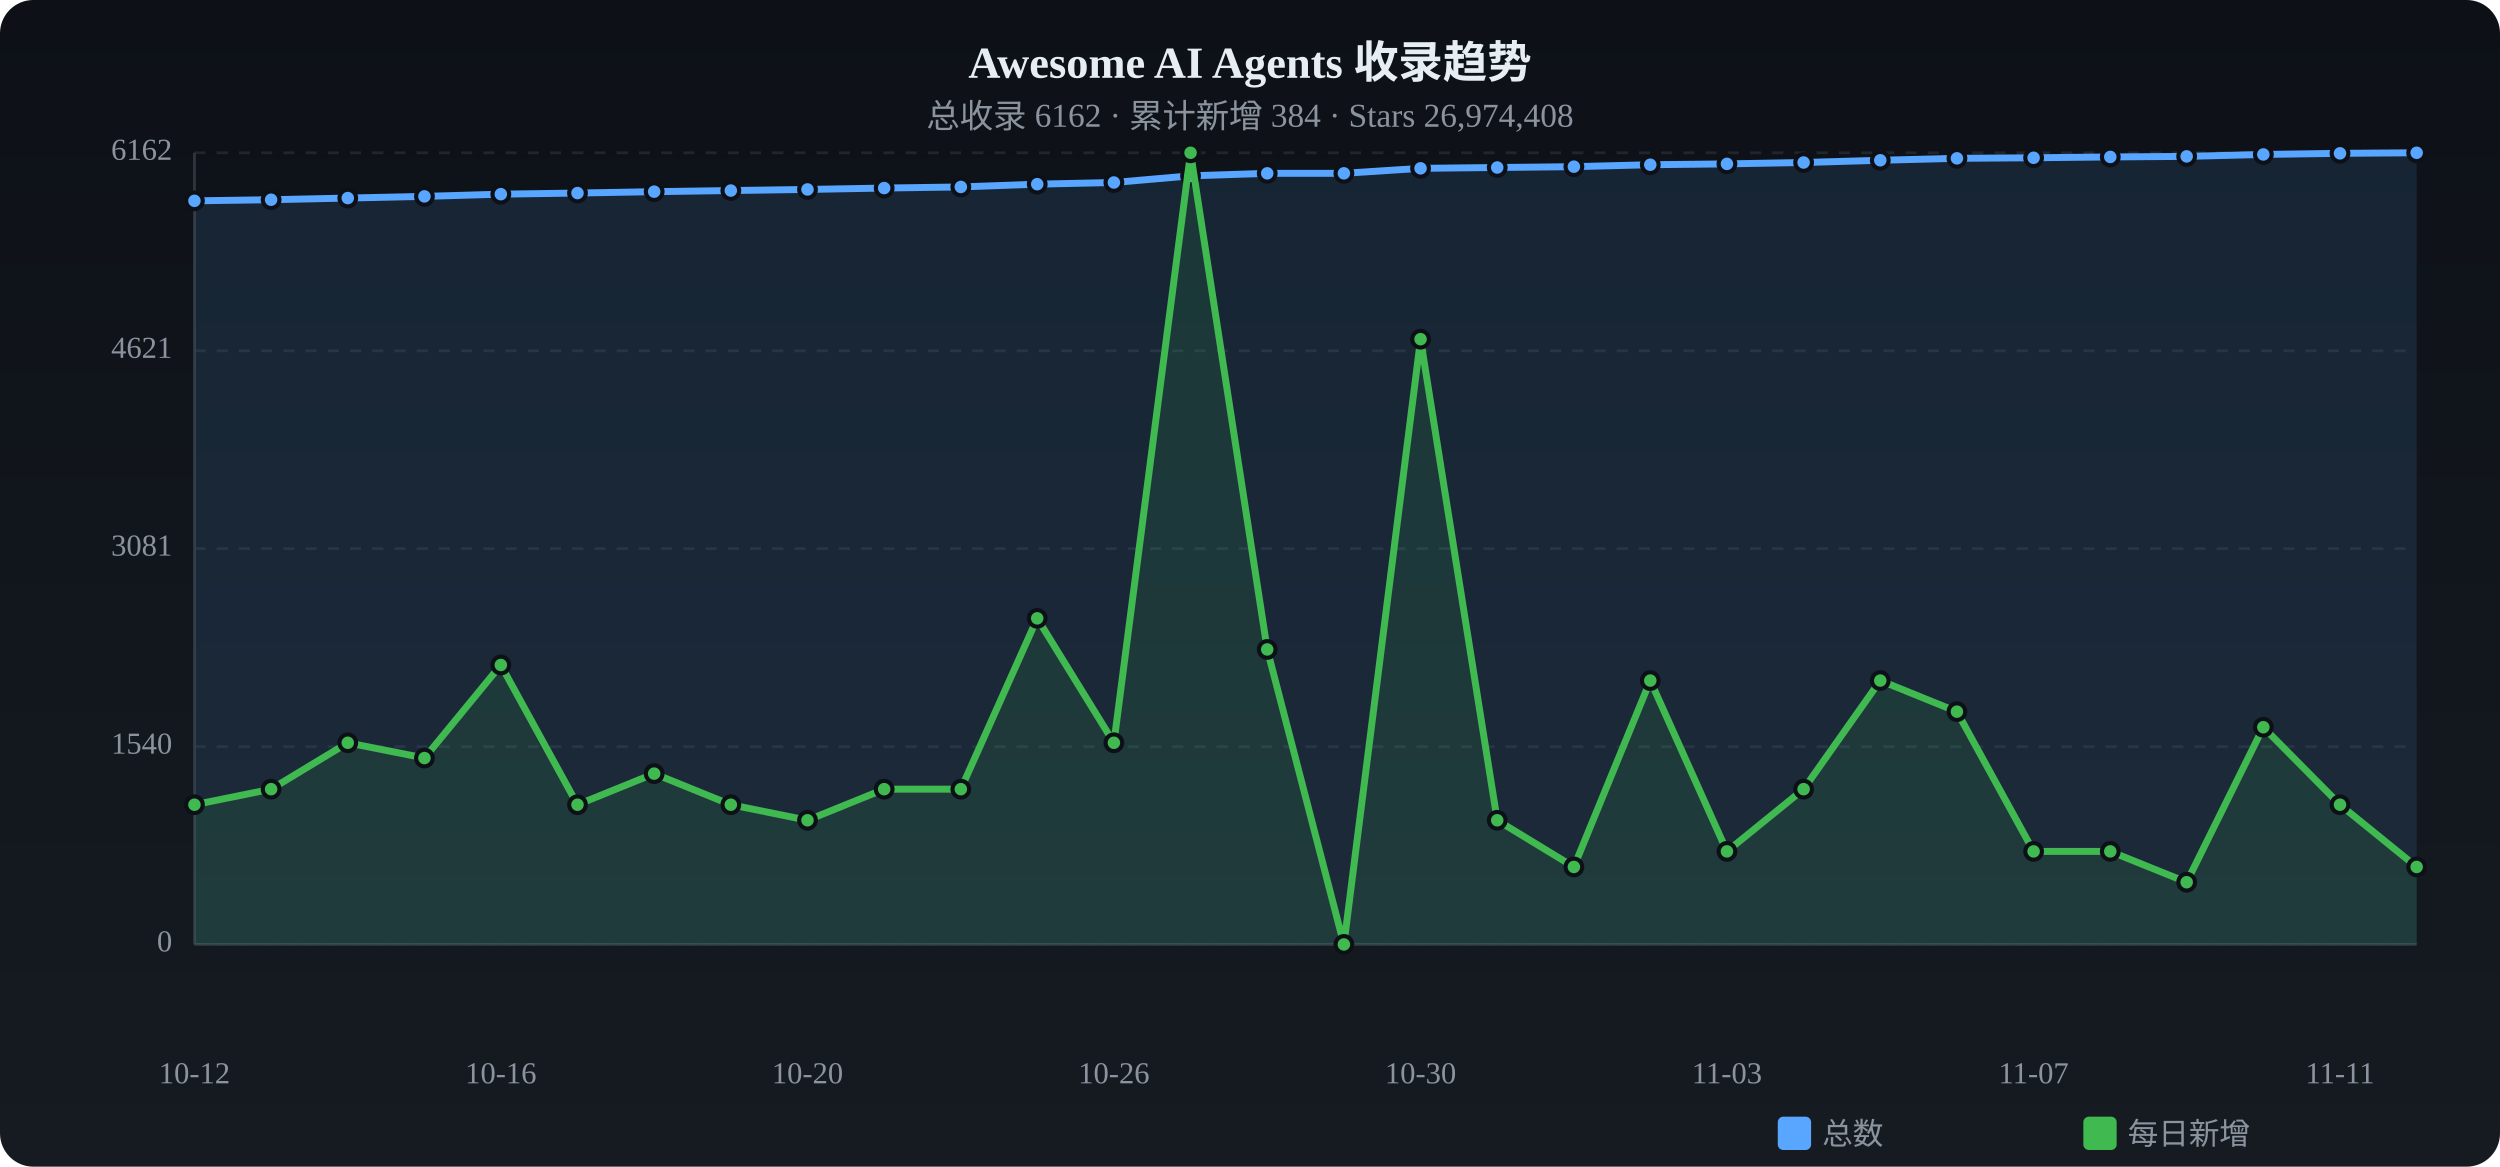
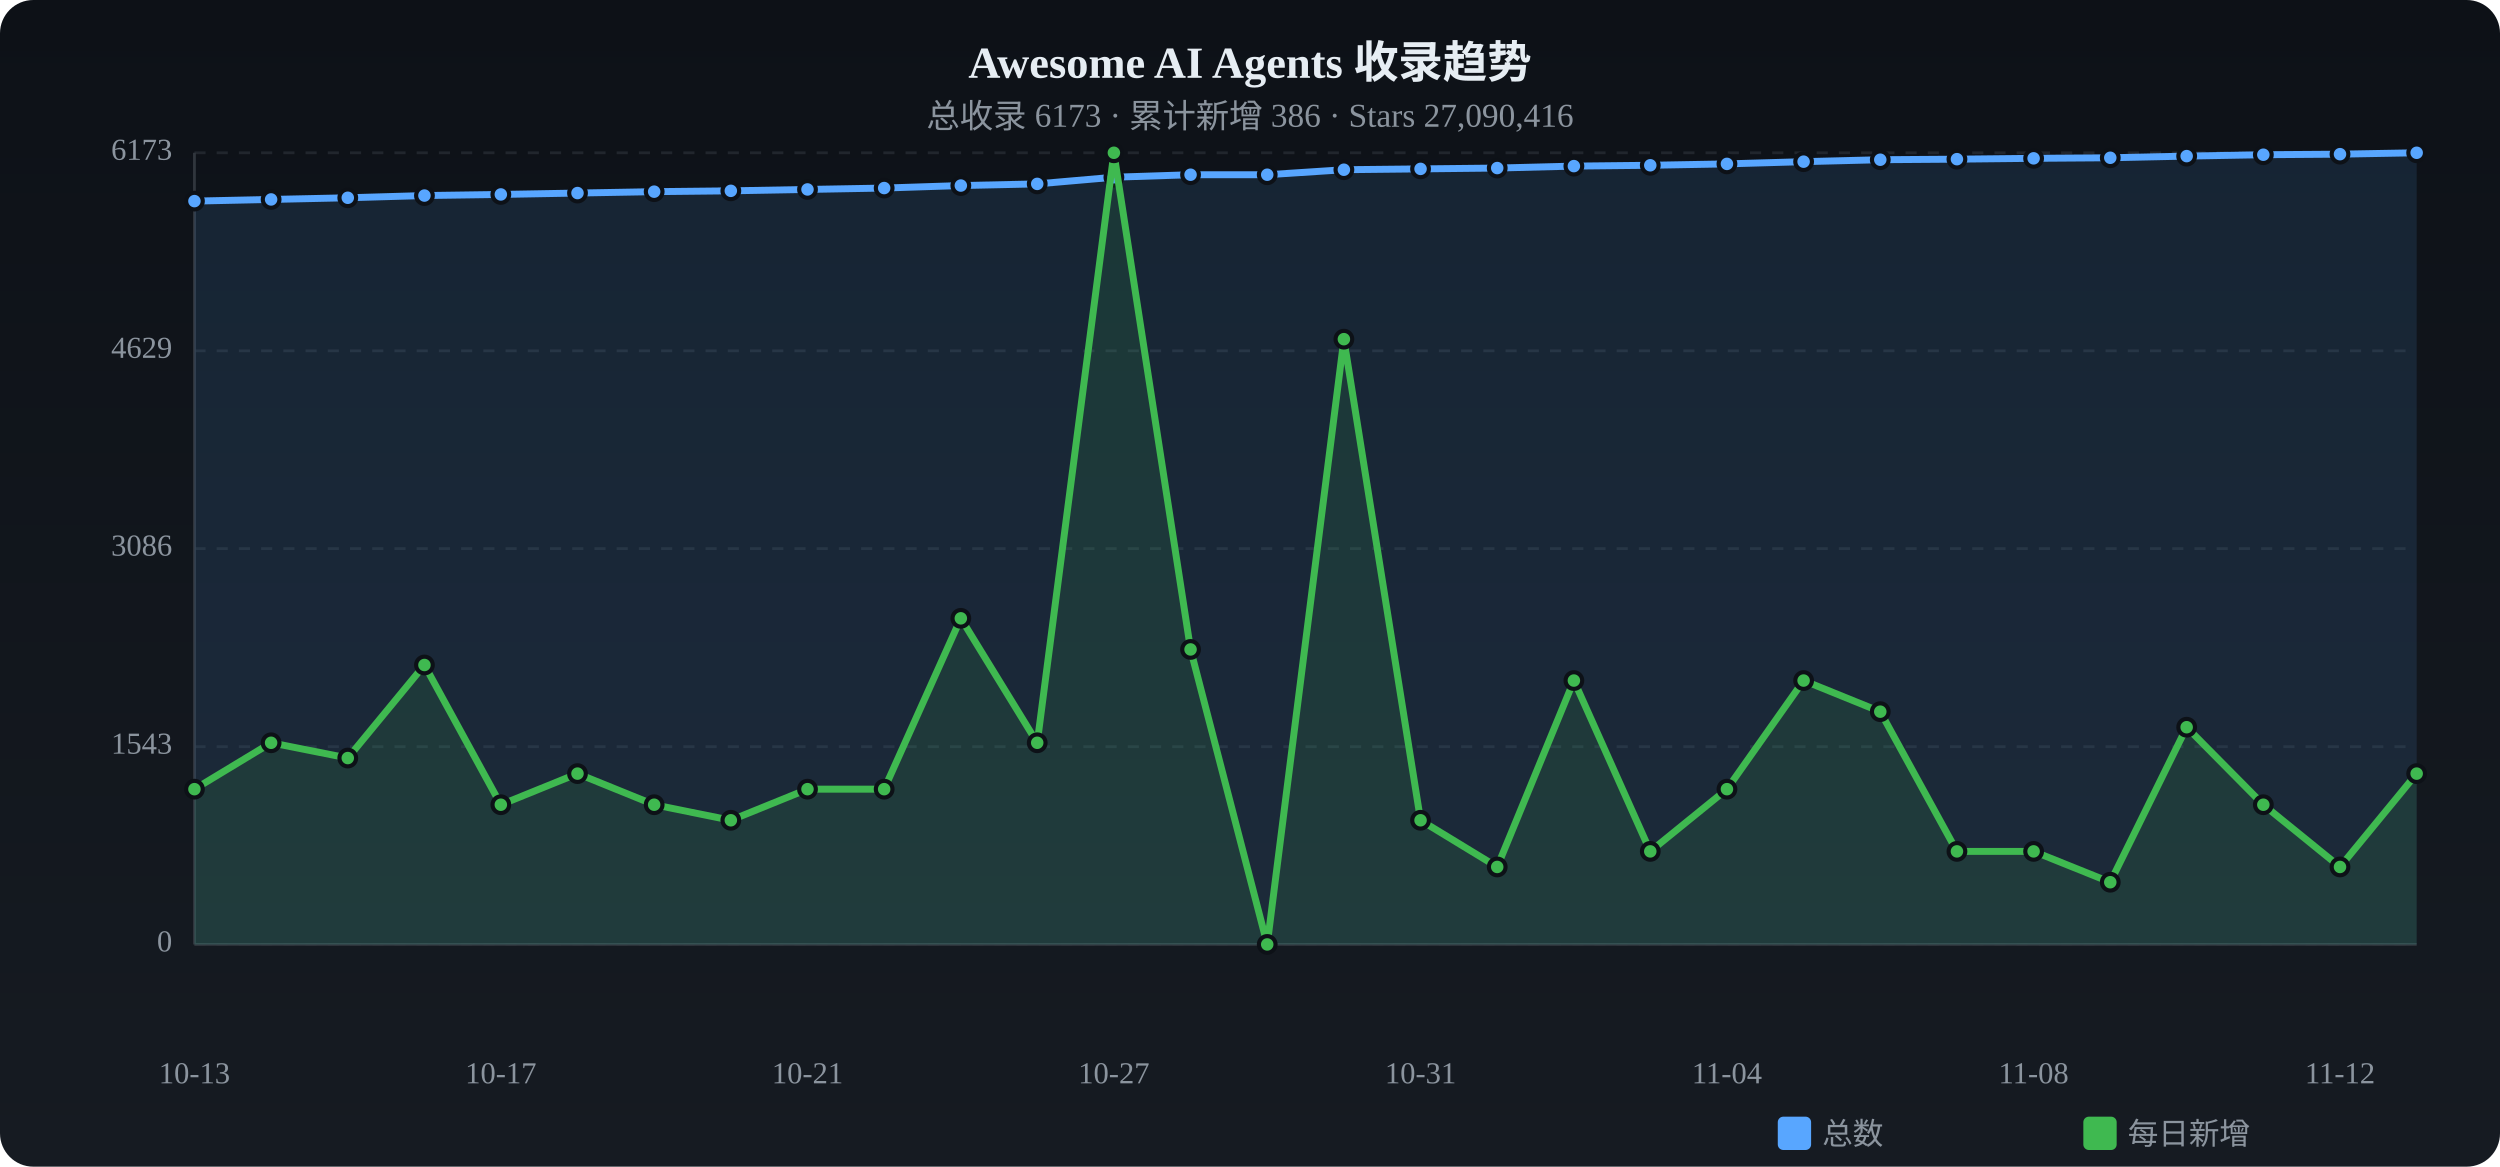
<svg xmlns="http://www.w3.org/2000/svg" viewBox="0 0 900 420" width="900" height="420">
  <defs>
    <linearGradient id="tbg" x1="0%" y1="0%" x2="0%" y2="100%">
      <stop offset="0%" stop-color="#0d1117" />
      <stop offset="100%" stop-color="#161b22" />
    </linearGradient>
  </defs>
  <rect width="900" height="420" rx="12" fill="url(#tbg)" />
  <text x="450.0" y="28" text-anchor="middle" fill="#e6edf3" font-size="16" font-weight="bold">Awesome AI Agents 收录趋势</text>
-   <text x="450.0" y="46" text-anchor="middle" fill="#8b949e" font-size="12">总收录 6162 · 累计新增 384 · Stars 26,974,408</text>
+   <text x="450.0" y="46" text-anchor="middle" fill="#8b949e" font-size="12">总收录 6173 · 累计新增 386 · Stars 27,090,416</text>
  <text x="62" y="340.0" text-anchor="end" fill="#8b949e" font-size="11" dominant-baseline="middle">0</text>
  <line x1="70" y1="340.0" x2="870" y2="340.0" stroke="#21262d" stroke-dasharray="4 4" />
-   <text x="62" y="268.8" text-anchor="end" fill="#8b949e" font-size="11" dominant-baseline="middle">1540</text>
+   <text x="62" y="268.8" text-anchor="end" fill="#8b949e" font-size="11" dominant-baseline="middle">1543</text>
  <line x1="70" y1="268.8" x2="870" y2="268.8" stroke="#21262d" stroke-dasharray="4 4" />
-   <text x="62" y="197.5" text-anchor="end" fill="#8b949e" font-size="11" dominant-baseline="middle">3081</text>
+   <text x="62" y="197.5" text-anchor="end" fill="#8b949e" font-size="11" dominant-baseline="middle">3086</text>
  <line x1="70" y1="197.5" x2="870" y2="197.5" stroke="#21262d" stroke-dasharray="4 4" />
-   <text x="62" y="126.3" text-anchor="end" fill="#8b949e" font-size="11" dominant-baseline="middle">4621</text>
+   <text x="62" y="126.3" text-anchor="end" fill="#8b949e" font-size="11" dominant-baseline="middle">4629</text>
  <line x1="70" y1="126.3" x2="870" y2="126.3" stroke="#21262d" stroke-dasharray="4 4" />
-   <text x="62" y="55.0" text-anchor="end" fill="#8b949e" font-size="11" dominant-baseline="middle">6162</text>
+   <text x="62" y="55.0" text-anchor="end" fill="#8b949e" font-size="11" dominant-baseline="middle">6173</text>
  <line x1="70" y1="55.0" x2="870" y2="55.0" stroke="#21262d" stroke-dasharray="4 4" />
  <line x1="70" y1="55" x2="70" y2="340" stroke="#30363d" />
  <line x1="70" y1="340" x2="870" y2="340" stroke="#30363d" />
-   <path d="M70.0,72.3 L97.6,71.9 L125.2,71.3 L152.8,70.7 L180.3,69.9 L207.9,69.5 L235.5,69.0 L263.1,68.6 L290.7,68.2 L318.3,67.7 L345.9,67.3 L373.4,66.3 L401.0,65.7 L428.6,63.3 L456.2,62.4 L483.8,62.4 L511.4,60.6 L539.0,60.3 L566.6,60.0 L594.1,59.3 L621.7,59.0 L649.3,58.5 L676.9,57.7 L704.5,57.0 L732.1,56.8 L759.7,56.5 L787.2,56.3 L814.8,55.6 L842.4,55.2 L870.0,55.0 L870.0,340 L70.0,340 Z" fill="#58a6ff" opacity="0.12" />
-   <polyline points="70.0,72.3 97.6,71.9 125.2,71.3 152.8,70.7 180.3,69.9 207.9,69.5 235.5,69.0 263.1,68.6 290.7,68.2 318.3,67.7 345.9,67.3 373.4,66.3 401.0,65.7 428.6,63.3 456.2,62.4 483.8,62.4 511.4,60.6 539.0,60.3 566.6,60.0 594.1,59.3 621.7,59.0 649.3,58.5 676.9,57.7 704.5,57.0 732.1,56.8 759.7,56.5 787.2,56.3 814.8,55.6 842.4,55.2 870.0,55.0" fill="none" stroke="#58a6ff" stroke-width="2.5" stroke-linecap="round" stroke-linejoin="round" />
-   <circle cx="70.0" cy="72.3" r="3" fill="#58a6ff" stroke="#0d1117" stroke-width="1.5" />
-   <circle cx="97.6" cy="71.9" r="3" fill="#58a6ff" stroke="#0d1117" stroke-width="1.5" />
-   <circle cx="125.2" cy="71.3" r="3" fill="#58a6ff" stroke="#0d1117" stroke-width="1.5" />
-   <circle cx="152.8" cy="70.7" r="3" fill="#58a6ff" stroke="#0d1117" stroke-width="1.5" />
-   <circle cx="180.3" cy="69.9" r="3" fill="#58a6ff" stroke="#0d1117" stroke-width="1.5" />
+   <path d="M70.0,72.4 L97.6,71.8 L125.2,71.2 L152.8,70.4 L180.3,70.0 L207.9,69.5 L235.5,69.0 L263.1,68.7 L290.7,68.2 L318.3,67.7 L345.9,66.8 L373.4,66.2 L401.0,63.8 L428.6,62.9 L456.2,62.9 L483.8,61.1 L511.4,60.8 L539.0,60.5 L566.6,59.8 L594.1,59.5 L621.7,59.0 L649.3,58.2 L676.9,57.5 L704.5,57.3 L732.1,57.0 L759.7,56.8 L787.2,56.2 L814.8,55.7 L842.4,55.5 L870.0,55.0 L870.0,340 L70.0,340 Z" fill="#58a6ff" opacity="0.12" />
+   <polyline points="70.0,72.4 97.6,71.8 125.2,71.2 152.8,70.4 180.3,70.0 207.9,69.5 235.5,69.0 263.1,68.7 290.7,68.2 318.3,67.7 345.9,66.8 373.4,66.2 401.0,63.8 428.6,62.9 456.2,62.9 483.8,61.1 511.4,60.8 539.0,60.5 566.6,59.8 594.1,59.5 621.7,59.0 649.3,58.2 676.9,57.5 704.5,57.3 732.1,57.0 759.7,56.8 787.2,56.2 814.8,55.7 842.4,55.5 870.0,55.0" fill="none" stroke="#58a6ff" stroke-width="2.5" stroke-linecap="round" stroke-linejoin="round" />
+   <circle cx="70.0" cy="72.4" r="3" fill="#58a6ff" stroke="#0d1117" stroke-width="1.5" />
+   <circle cx="97.6" cy="71.8" r="3" fill="#58a6ff" stroke="#0d1117" stroke-width="1.5" />
+   <circle cx="125.2" cy="71.2" r="3" fill="#58a6ff" stroke="#0d1117" stroke-width="1.5" />
+   <circle cx="152.8" cy="70.4" r="3" fill="#58a6ff" stroke="#0d1117" stroke-width="1.5" />
+   <circle cx="180.3" cy="70.0" r="3" fill="#58a6ff" stroke="#0d1117" stroke-width="1.5" />
  <circle cx="207.9" cy="69.5" r="3" fill="#58a6ff" stroke="#0d1117" stroke-width="1.5" />
  <circle cx="235.5" cy="69.0" r="3" fill="#58a6ff" stroke="#0d1117" stroke-width="1.5" />
-   <circle cx="263.1" cy="68.6" r="3" fill="#58a6ff" stroke="#0d1117" stroke-width="1.5" />
+   <circle cx="263.1" cy="68.7" r="3" fill="#58a6ff" stroke="#0d1117" stroke-width="1.5" />
  <circle cx="290.7" cy="68.2" r="3" fill="#58a6ff" stroke="#0d1117" stroke-width="1.5" />
  <circle cx="318.3" cy="67.7" r="3" fill="#58a6ff" stroke="#0d1117" stroke-width="1.5" />
-   <circle cx="345.9" cy="67.3" r="3" fill="#58a6ff" stroke="#0d1117" stroke-width="1.5" />
-   <circle cx="373.4" cy="66.3" r="3" fill="#58a6ff" stroke="#0d1117" stroke-width="1.5" />
-   <circle cx="401.0" cy="65.7" r="3" fill="#58a6ff" stroke="#0d1117" stroke-width="1.5" />
-   <circle cx="428.6" cy="63.3" r="3" fill="#58a6ff" stroke="#0d1117" stroke-width="1.5" />
-   <circle cx="456.2" cy="62.4" r="3" fill="#58a6ff" stroke="#0d1117" stroke-width="1.5" />
-   <circle cx="483.8" cy="62.4" r="3" fill="#58a6ff" stroke="#0d1117" stroke-width="1.5" />
-   <circle cx="511.4" cy="60.6" r="3" fill="#58a6ff" stroke="#0d1117" stroke-width="1.5" />
-   <circle cx="539.0" cy="60.3" r="3" fill="#58a6ff" stroke="#0d1117" stroke-width="1.5" />
-   <circle cx="566.6" cy="60.0" r="3" fill="#58a6ff" stroke="#0d1117" stroke-width="1.5" />
-   <circle cx="594.1" cy="59.3" r="3" fill="#58a6ff" stroke="#0d1117" stroke-width="1.5" />
+   <circle cx="345.9" cy="66.8" r="3" fill="#58a6ff" stroke="#0d1117" stroke-width="1.5" />
+   <circle cx="373.4" cy="66.2" r="3" fill="#58a6ff" stroke="#0d1117" stroke-width="1.5" />
+   <circle cx="401.0" cy="63.8" r="3" fill="#58a6ff" stroke="#0d1117" stroke-width="1.5" />
+   <circle cx="428.6" cy="62.9" r="3" fill="#58a6ff" stroke="#0d1117" stroke-width="1.5" />
+   <circle cx="456.2" cy="62.9" r="3" fill="#58a6ff" stroke="#0d1117" stroke-width="1.5" />
+   <circle cx="483.8" cy="61.1" r="3" fill="#58a6ff" stroke="#0d1117" stroke-width="1.5" />
+   <circle cx="511.4" cy="60.8" r="3" fill="#58a6ff" stroke="#0d1117" stroke-width="1.5" />
+   <circle cx="539.0" cy="60.5" r="3" fill="#58a6ff" stroke="#0d1117" stroke-width="1.5" />
+   <circle cx="566.6" cy="59.8" r="3" fill="#58a6ff" stroke="#0d1117" stroke-width="1.5" />
+   <circle cx="594.1" cy="59.5" r="3" fill="#58a6ff" stroke="#0d1117" stroke-width="1.5" />
  <circle cx="621.7" cy="59.0" r="3" fill="#58a6ff" stroke="#0d1117" stroke-width="1.5" />
-   <circle cx="649.3" cy="58.5" r="3" fill="#58a6ff" stroke="#0d1117" stroke-width="1.5" />
-   <circle cx="676.9" cy="57.7" r="3" fill="#58a6ff" stroke="#0d1117" stroke-width="1.5" />
-   <circle cx="704.5" cy="57.0" r="3" fill="#58a6ff" stroke="#0d1117" stroke-width="1.5" />
-   <circle cx="732.1" cy="56.8" r="3" fill="#58a6ff" stroke="#0d1117" stroke-width="1.5" />
-   <circle cx="759.7" cy="56.5" r="3" fill="#58a6ff" stroke="#0d1117" stroke-width="1.5" />
-   <circle cx="787.2" cy="56.3" r="3" fill="#58a6ff" stroke="#0d1117" stroke-width="1.5" />
-   <circle cx="814.8" cy="55.6" r="3" fill="#58a6ff" stroke="#0d1117" stroke-width="1.5" />
-   <circle cx="842.4" cy="55.2" r="3" fill="#58a6ff" stroke="#0d1117" stroke-width="1.5" />
+   <circle cx="649.3" cy="58.2" r="3" fill="#58a6ff" stroke="#0d1117" stroke-width="1.5" />
+   <circle cx="676.9" cy="57.5" r="3" fill="#58a6ff" stroke="#0d1117" stroke-width="1.5" />
+   <circle cx="704.5" cy="57.3" r="3" fill="#58a6ff" stroke="#0d1117" stroke-width="1.5" />
+   <circle cx="732.1" cy="57.0" r="3" fill="#58a6ff" stroke="#0d1117" stroke-width="1.5" />
+   <circle cx="759.7" cy="56.8" r="3" fill="#58a6ff" stroke="#0d1117" stroke-width="1.5" />
+   <circle cx="787.2" cy="56.2" r="3" fill="#58a6ff" stroke="#0d1117" stroke-width="1.5" />
+   <circle cx="814.8" cy="55.7" r="3" fill="#58a6ff" stroke="#0d1117" stroke-width="1.5" />
+   <circle cx="842.4" cy="55.5" r="3" fill="#58a6ff" stroke="#0d1117" stroke-width="1.5" />
  <circle cx="870.0" cy="55.0" r="3" fill="#58a6ff" stroke="#0d1117" stroke-width="1.5" />
-   <path d="M70.0,289.7 L97.6,284.1 L125.2,267.4 L152.8,272.9 L180.3,239.4 L207.9,289.7 L235.5,278.5 L263.1,289.7 L290.7,295.3 L318.3,284.1 L345.9,284.1 L373.4,222.6 L401.0,267.4 L428.6,55.0 L456.2,233.8 L483.8,340.0 L511.4,122.1 L539.0,295.3 L566.6,312.1 L594.1,245.0 L621.7,306.5 L649.3,284.1 L676.9,245.0 L704.5,256.2 L732.1,306.5 L759.7,306.5 L787.2,317.6 L814.8,261.8 L842.4,289.7 L870.0,312.1 L870.0,340 L70.0,340 Z" fill="#3fb950" opacity="0.12" />
-   <polyline points="70.0,289.7 97.6,284.1 125.2,267.4 152.8,272.9 180.3,239.4 207.9,289.7 235.5,278.5 263.1,289.7 290.7,295.3 318.3,284.1 345.9,284.1 373.4,222.6 401.0,267.4 428.6,55.0 456.2,233.8 483.8,340.0 511.4,122.1 539.0,295.3 566.6,312.1 594.1,245.0 621.7,306.5 649.3,284.1 676.9,245.0 704.5,256.2 732.1,306.5 759.7,306.5 787.2,317.6 814.8,261.8 842.4,289.7 870.0,312.1" fill="none" stroke="#3fb950" stroke-width="2.5" stroke-linecap="round" stroke-linejoin="round" />
-   <circle cx="70.0" cy="289.7" r="3" fill="#3fb950" stroke="#0d1117" stroke-width="1.5" />
-   <circle cx="97.6" cy="284.1" r="3" fill="#3fb950" stroke="#0d1117" stroke-width="1.5" />
-   <circle cx="125.2" cy="267.4" r="3" fill="#3fb950" stroke="#0d1117" stroke-width="1.5" />
-   <circle cx="152.8" cy="272.9" r="3" fill="#3fb950" stroke="#0d1117" stroke-width="1.5" />
-   <circle cx="180.3" cy="239.4" r="3" fill="#3fb950" stroke="#0d1117" stroke-width="1.5" />
-   <circle cx="207.9" cy="289.7" r="3" fill="#3fb950" stroke="#0d1117" stroke-width="1.5" />
-   <circle cx="235.5" cy="278.5" r="3" fill="#3fb950" stroke="#0d1117" stroke-width="1.5" />
-   <circle cx="263.1" cy="289.7" r="3" fill="#3fb950" stroke="#0d1117" stroke-width="1.5" />
-   <circle cx="290.7" cy="295.3" r="3" fill="#3fb950" stroke="#0d1117" stroke-width="1.5" />
+   <path d="M70.0,284.1 L97.6,267.4 L125.2,272.9 L152.8,239.4 L180.3,289.7 L207.9,278.5 L235.5,289.7 L263.1,295.3 L290.7,284.1 L318.3,284.1 L345.9,222.6 L373.4,267.4 L401.0,55.0 L428.6,233.8 L456.2,340.0 L483.8,122.1 L511.4,295.3 L539.0,312.1 L566.6,245.0 L594.1,306.5 L621.7,284.1 L649.3,245.0 L676.9,256.2 L704.5,306.5 L732.1,306.5 L759.7,317.6 L787.2,261.8 L814.8,289.7 L842.4,312.1 L870.0,278.5 L870.0,340 L70.0,340 Z" fill="#3fb950" opacity="0.12" />
+   <polyline points="70.0,284.1 97.6,267.4 125.2,272.9 152.8,239.4 180.3,289.7 207.9,278.5 235.5,289.7 263.1,295.3 290.7,284.1 318.3,284.1 345.9,222.6 373.4,267.4 401.0,55.0 428.6,233.8 456.2,340.0 483.8,122.1 511.4,295.3 539.0,312.1 566.6,245.0 594.1,306.5 621.7,284.1 649.3,245.0 676.9,256.2 704.5,306.5 732.1,306.5 759.7,317.6 787.2,261.8 814.8,289.7 842.4,312.1 870.0,278.5" fill="none" stroke="#3fb950" stroke-width="2.5" stroke-linecap="round" stroke-linejoin="round" />
+   <circle cx="70.0" cy="284.1" r="3" fill="#3fb950" stroke="#0d1117" stroke-width="1.5" />
+   <circle cx="97.6" cy="267.4" r="3" fill="#3fb950" stroke="#0d1117" stroke-width="1.5" />
+   <circle cx="125.2" cy="272.9" r="3" fill="#3fb950" stroke="#0d1117" stroke-width="1.5" />
+   <circle cx="152.8" cy="239.4" r="3" fill="#3fb950" stroke="#0d1117" stroke-width="1.5" />
+   <circle cx="180.3" cy="289.7" r="3" fill="#3fb950" stroke="#0d1117" stroke-width="1.5" />
+   <circle cx="207.9" cy="278.5" r="3" fill="#3fb950" stroke="#0d1117" stroke-width="1.5" />
+   <circle cx="235.5" cy="289.7" r="3" fill="#3fb950" stroke="#0d1117" stroke-width="1.5" />
+   <circle cx="263.1" cy="295.3" r="3" fill="#3fb950" stroke="#0d1117" stroke-width="1.5" />
+   <circle cx="290.7" cy="284.1" r="3" fill="#3fb950" stroke="#0d1117" stroke-width="1.5" />
  <circle cx="318.3" cy="284.1" r="3" fill="#3fb950" stroke="#0d1117" stroke-width="1.5" />
-   <circle cx="345.9" cy="284.1" r="3" fill="#3fb950" stroke="#0d1117" stroke-width="1.5" />
-   <circle cx="373.4" cy="222.6" r="3" fill="#3fb950" stroke="#0d1117" stroke-width="1.5" />
-   <circle cx="401.0" cy="267.4" r="3" fill="#3fb950" stroke="#0d1117" stroke-width="1.5" />
-   <circle cx="428.6" cy="55.0" r="3" fill="#3fb950" stroke="#0d1117" stroke-width="1.5" />
-   <circle cx="456.2" cy="233.8" r="3" fill="#3fb950" stroke="#0d1117" stroke-width="1.5" />
-   <circle cx="483.8" cy="340.0" r="3" fill="#3fb950" stroke="#0d1117" stroke-width="1.5" />
-   <circle cx="511.4" cy="122.1" r="3" fill="#3fb950" stroke="#0d1117" stroke-width="1.5" />
-   <circle cx="539.0" cy="295.3" r="3" fill="#3fb950" stroke="#0d1117" stroke-width="1.5" />
-   <circle cx="566.6" cy="312.1" r="3" fill="#3fb950" stroke="#0d1117" stroke-width="1.5" />
-   <circle cx="594.1" cy="245.0" r="3" fill="#3fb950" stroke="#0d1117" stroke-width="1.5" />
-   <circle cx="621.7" cy="306.5" r="3" fill="#3fb950" stroke="#0d1117" stroke-width="1.5" />
-   <circle cx="649.3" cy="284.1" r="3" fill="#3fb950" stroke="#0d1117" stroke-width="1.5" />
-   <circle cx="676.9" cy="245.0" r="3" fill="#3fb950" stroke="#0d1117" stroke-width="1.5" />
-   <circle cx="704.5" cy="256.2" r="3" fill="#3fb950" stroke="#0d1117" stroke-width="1.5" />
+   <circle cx="345.9" cy="222.6" r="3" fill="#3fb950" stroke="#0d1117" stroke-width="1.5" />
+   <circle cx="373.4" cy="267.4" r="3" fill="#3fb950" stroke="#0d1117" stroke-width="1.5" />
+   <circle cx="401.0" cy="55.0" r="3" fill="#3fb950" stroke="#0d1117" stroke-width="1.5" />
+   <circle cx="428.6" cy="233.8" r="3" fill="#3fb950" stroke="#0d1117" stroke-width="1.5" />
+   <circle cx="456.2" cy="340.0" r="3" fill="#3fb950" stroke="#0d1117" stroke-width="1.5" />
+   <circle cx="483.8" cy="122.1" r="3" fill="#3fb950" stroke="#0d1117" stroke-width="1.5" />
+   <circle cx="511.4" cy="295.3" r="3" fill="#3fb950" stroke="#0d1117" stroke-width="1.5" />
+   <circle cx="539.0" cy="312.1" r="3" fill="#3fb950" stroke="#0d1117" stroke-width="1.5" />
+   <circle cx="566.6" cy="245.0" r="3" fill="#3fb950" stroke="#0d1117" stroke-width="1.5" />
+   <circle cx="594.1" cy="306.5" r="3" fill="#3fb950" stroke="#0d1117" stroke-width="1.5" />
+   <circle cx="621.7" cy="284.1" r="3" fill="#3fb950" stroke="#0d1117" stroke-width="1.5" />
+   <circle cx="649.3" cy="245.0" r="3" fill="#3fb950" stroke="#0d1117" stroke-width="1.5" />
+   <circle cx="676.9" cy="256.2" r="3" fill="#3fb950" stroke="#0d1117" stroke-width="1.5" />
+   <circle cx="704.5" cy="306.5" r="3" fill="#3fb950" stroke="#0d1117" stroke-width="1.5" />
  <circle cx="732.1" cy="306.5" r="3" fill="#3fb950" stroke="#0d1117" stroke-width="1.5" />
-   <circle cx="759.7" cy="306.5" r="3" fill="#3fb950" stroke="#0d1117" stroke-width="1.5" />
-   <circle cx="787.2" cy="317.6" r="3" fill="#3fb950" stroke="#0d1117" stroke-width="1.5" />
-   <circle cx="814.8" cy="261.8" r="3" fill="#3fb950" stroke="#0d1117" stroke-width="1.5" />
-   <circle cx="842.4" cy="289.7" r="3" fill="#3fb950" stroke="#0d1117" stroke-width="1.5" />
-   <circle cx="870.0" cy="312.1" r="3" fill="#3fb950" stroke="#0d1117" stroke-width="1.5" />
-   <text x="70.0" y="390" text-anchor="middle" fill="#8b949e" font-size="11">10-12</text>
-   <text x="180.3" y="390" text-anchor="middle" fill="#8b949e" font-size="11">10-16</text>
-   <text x="290.7" y="390" text-anchor="middle" fill="#8b949e" font-size="11">10-20</text>
-   <text x="401.0" y="390" text-anchor="middle" fill="#8b949e" font-size="11">10-26</text>
-   <text x="511.4" y="390" text-anchor="middle" fill="#8b949e" font-size="11">10-30</text>
-   <text x="621.7" y="390" text-anchor="middle" fill="#8b949e" font-size="11">11-03</text>
-   <text x="732.1" y="390" text-anchor="middle" fill="#8b949e" font-size="11">11-07</text>
-   <text x="842.4" y="390" text-anchor="middle" fill="#8b949e" font-size="11">11-11</text>
+   <circle cx="759.7" cy="317.6" r="3" fill="#3fb950" stroke="#0d1117" stroke-width="1.5" />
+   <circle cx="787.2" cy="261.8" r="3" fill="#3fb950" stroke="#0d1117" stroke-width="1.5" />
+   <circle cx="814.8" cy="289.7" r="3" fill="#3fb950" stroke="#0d1117" stroke-width="1.5" />
+   <circle cx="842.4" cy="312.1" r="3" fill="#3fb950" stroke="#0d1117" stroke-width="1.5" />
+   <circle cx="870.0" cy="278.5" r="3" fill="#3fb950" stroke="#0d1117" stroke-width="1.5" />
+   <text x="70.0" y="390" text-anchor="middle" fill="#8b949e" font-size="11">10-13</text>
+   <text x="180.3" y="390" text-anchor="middle" fill="#8b949e" font-size="11">10-17</text>
+   <text x="290.7" y="390" text-anchor="middle" fill="#8b949e" font-size="11">10-21</text>
+   <text x="401.0" y="390" text-anchor="middle" fill="#8b949e" font-size="11">10-27</text>
+   <text x="511.4" y="390" text-anchor="middle" fill="#8b949e" font-size="11">10-31</text>
+   <text x="621.7" y="390" text-anchor="middle" fill="#8b949e" font-size="11">11-04</text>
+   <text x="732.1" y="390" text-anchor="middle" fill="#8b949e" font-size="11">11-08</text>
+   <text x="842.4" y="390" text-anchor="middle" fill="#8b949e" font-size="11">11-12</text>
  <rect x="640" y="402" width="12" height="12" rx="2" fill="#58a6ff" />
  <text x="656" y="412" fill="#8b949e" font-size="11">总数</text>
  <rect x="750" y="402" width="12" height="12" rx="2" fill="#3fb950" />
  <text x="766" y="412" fill="#8b949e" font-size="11">每日新增</text>
</svg>
